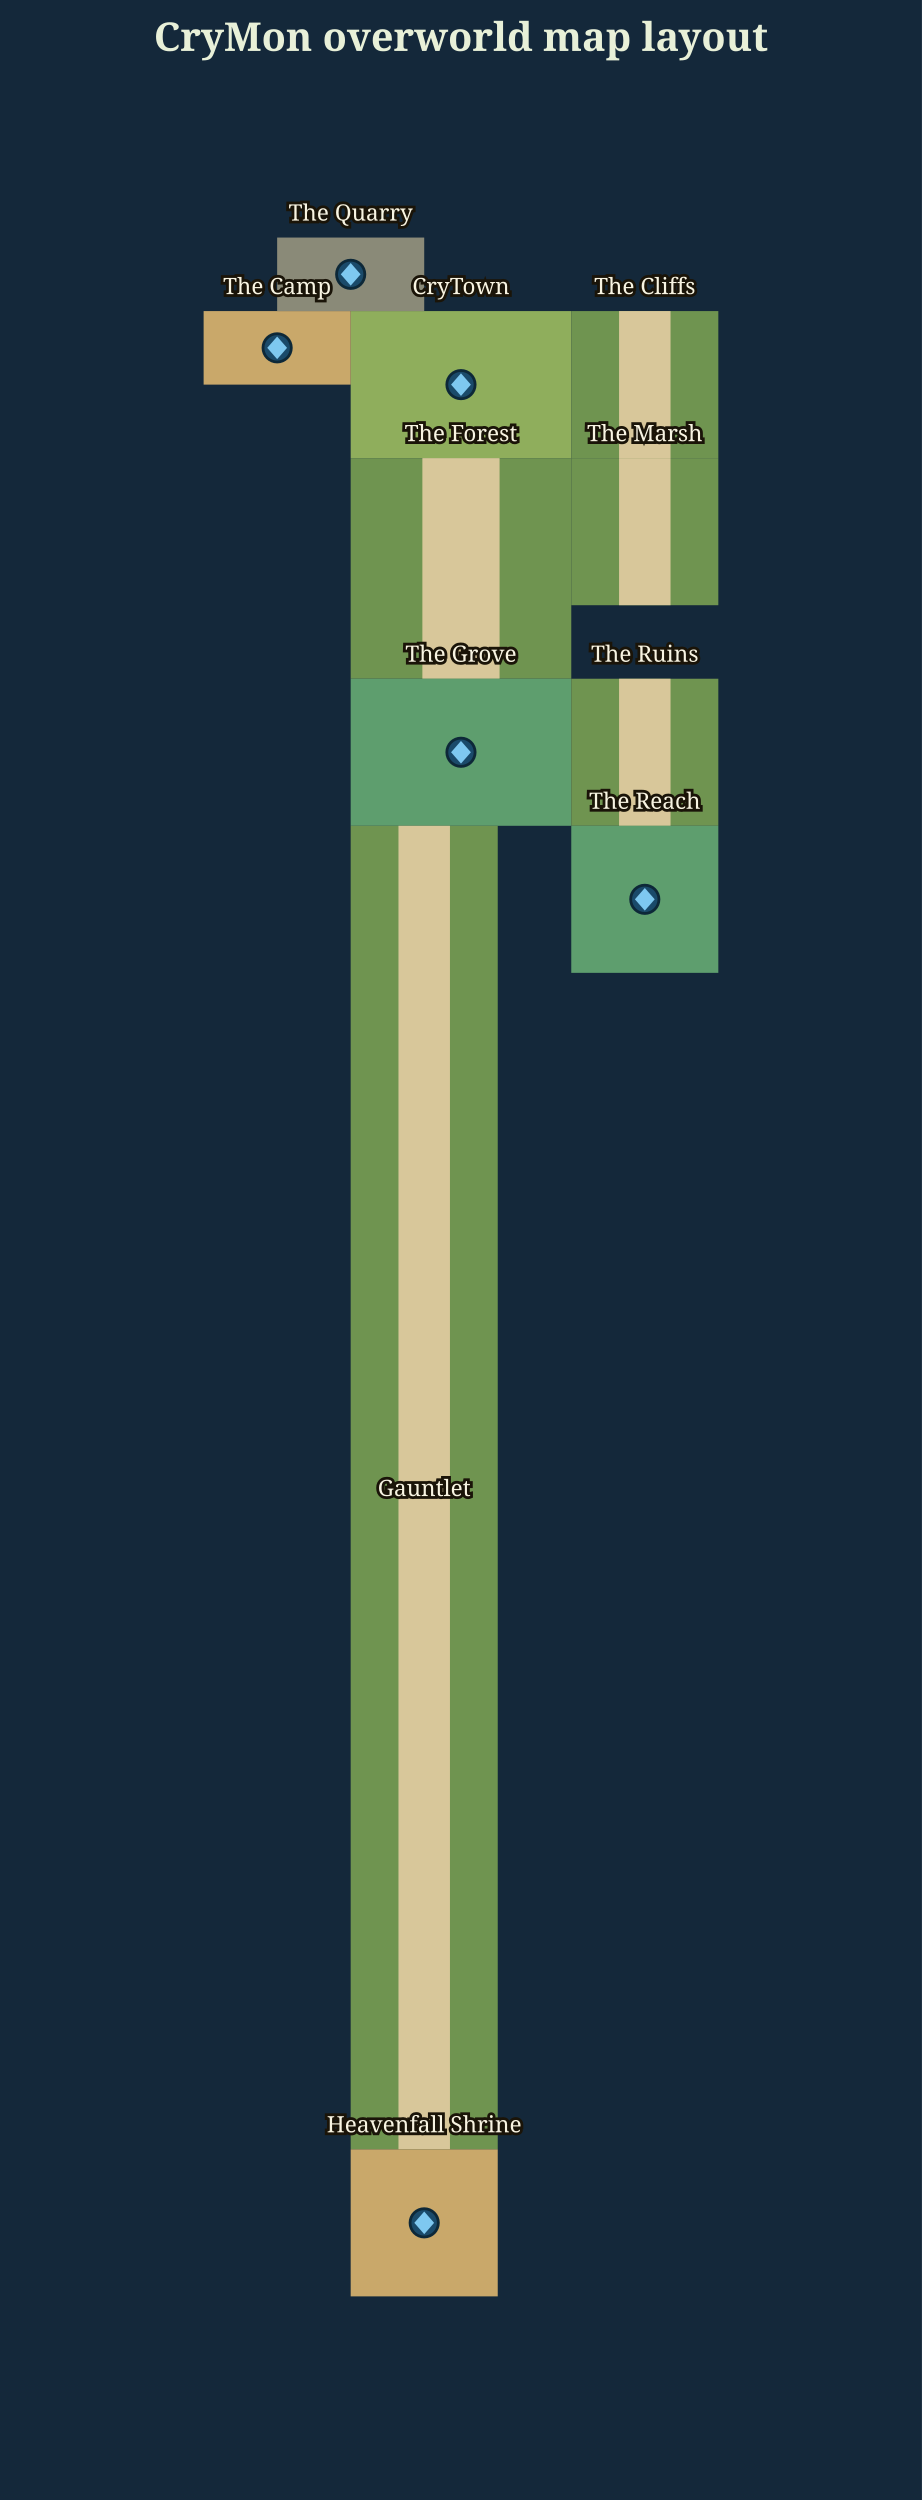
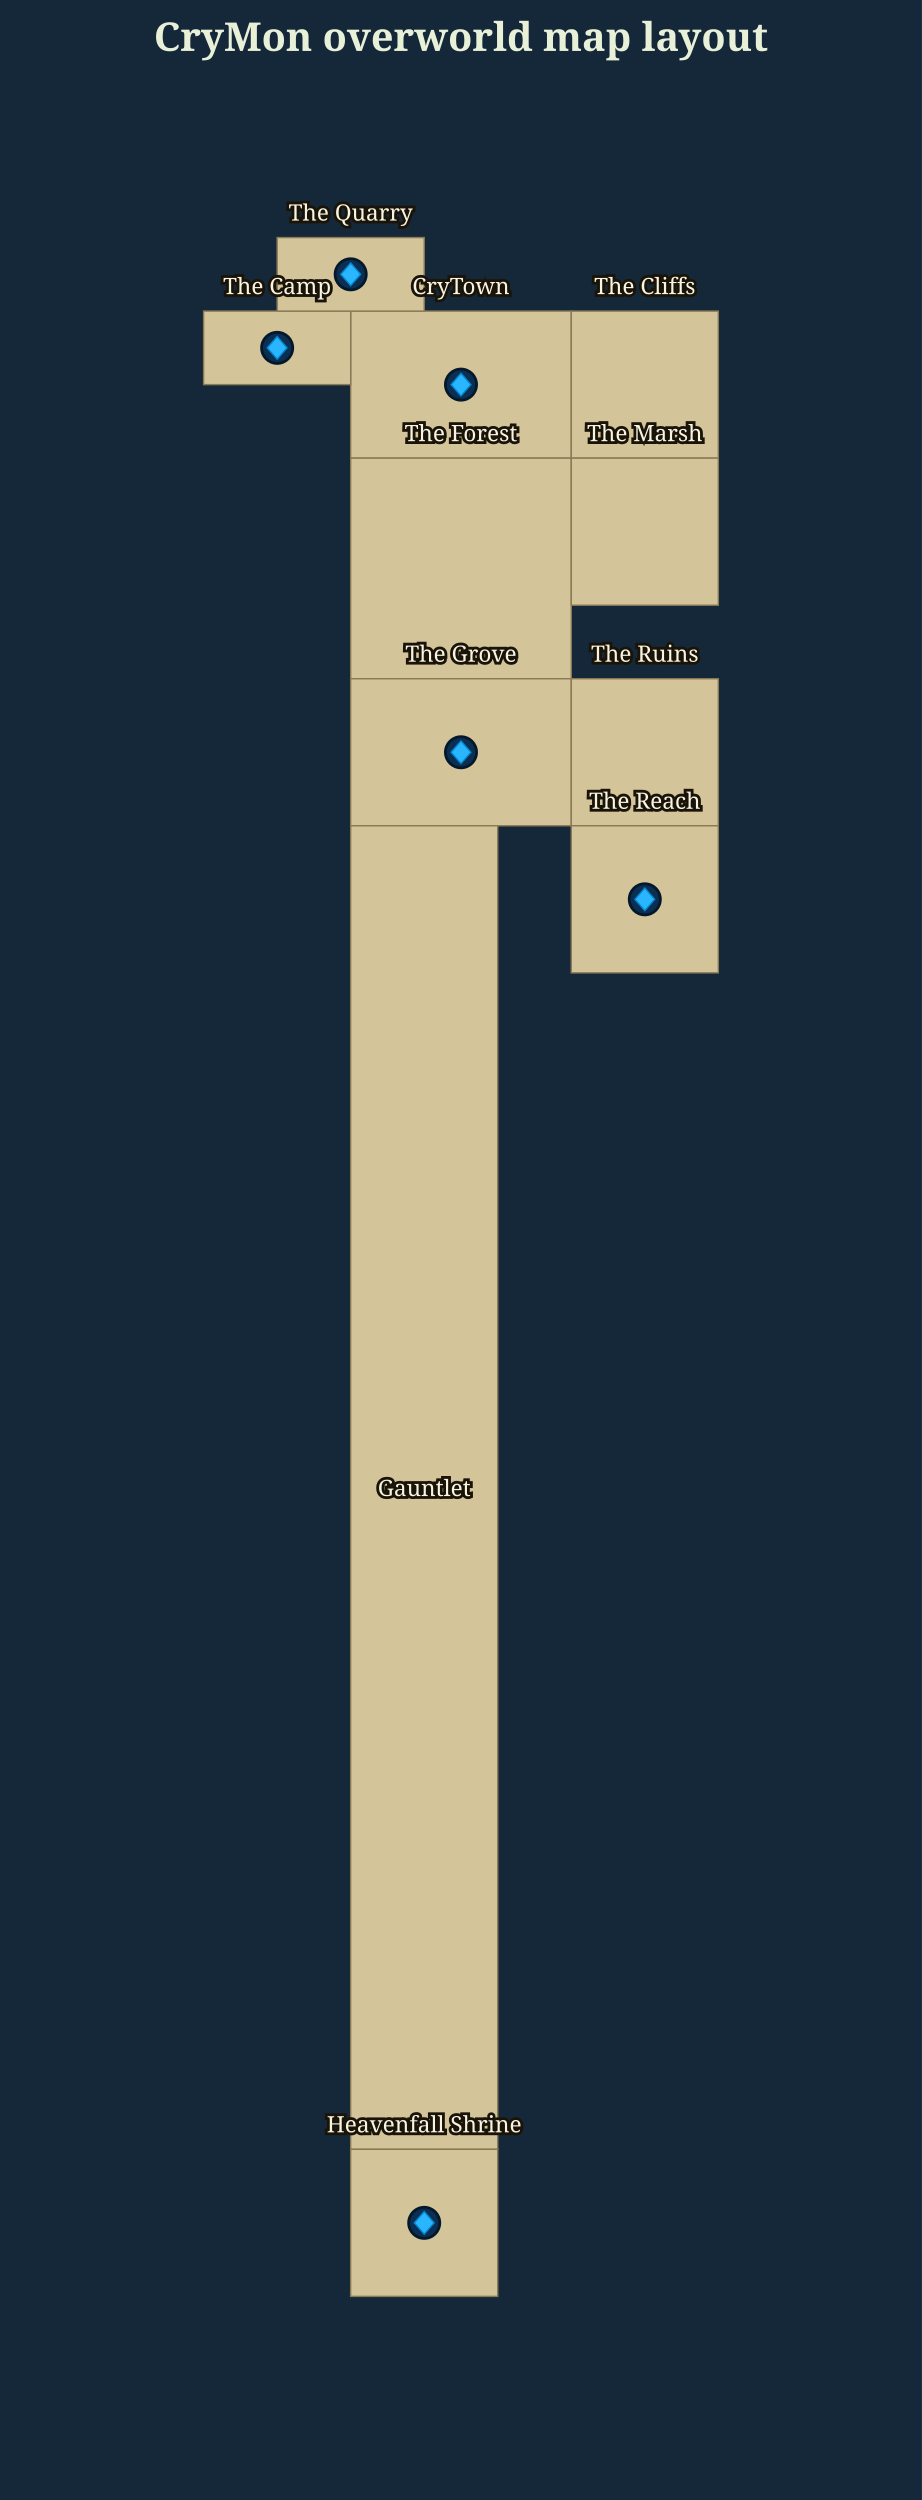
<svg xmlns="http://www.w3.org/2000/svg" width="326" height="884" viewBox="0 0 326 884">
  <rect width="100%" height="100%" fill="#14283a" />
  <text x="163" y="18" text-anchor="middle" fill="#e8f0d8" font-family="Georgia, serif" font-size="14" font-weight="bold">CryMon overworld map layout</text>
-   <rect x="124" y="110" width="78" height="52" fill="#8fae5c" />
-   <rect x="124" y="162" width="78" height="78" fill="#6f9450" />
-   <rect x="149.35" y="162" width="27.3" height="78" fill="#d8c79a" />
-   <rect x="72" y="110" width="52" height="26" fill="#c9a86a" />
-   <rect x="202" y="110" width="52" height="52" fill="#6f9450" />
-   <rect x="218.9" y="110" width="18.2" height="52" fill="#d8c79a" />
-   <rect x="124" y="240" width="78" height="52" fill="#5e9e6e" />
-   <rect x="202" y="162" width="52" height="52" fill="#6f9450" />
-   <rect x="218.9" y="162" width="18.2" height="52" fill="#d8c79a" />
-   <rect x="98" y="84" width="52" height="26" fill="#8a8a78" />
-   <rect x="202" y="240" width="52" height="52" fill="#6f9450" />
-   <rect x="218.9" y="240" width="18.2" height="52" fill="#d8c79a" />
-   <rect x="124" y="292" width="52" height="468" fill="#6f9450" />
-   <rect x="140.9" y="292" width="18.2" height="468" fill="#d8c79a" />
-   <rect x="202" y="292" width="52" height="52" fill="#5e9e6e" />
-   <rect x="124" y="760" width="52" height="52" fill="#c9a86a" />
+   <rect x="124" y="110" width="78" height="52" fill="#d4c49a" stroke="#8a7a55" stroke-width="0.5" />
+   <rect x="124" y="162" width="78" height="78" fill="#d4c49a" stroke="#8a7a55" stroke-width="0.5" />
+   <rect x="72" y="110" width="52" height="26" fill="#d4c49a" stroke="#8a7a55" stroke-width="0.5" />
+   <rect x="202" y="110" width="52" height="52" fill="#d4c49a" stroke="#8a7a55" stroke-width="0.5" />
+   <rect x="124" y="240" width="78" height="52" fill="#d4c49a" stroke="#8a7a55" stroke-width="0.5" />
+   <rect x="202" y="162" width="52" height="52" fill="#d4c49a" stroke="#8a7a55" stroke-width="0.5" />
+   <rect x="98" y="84" width="52" height="26" fill="#d4c49a" stroke="#8a7a55" stroke-width="0.5" />
+   <rect x="202" y="240" width="52" height="52" fill="#d4c49a" stroke="#8a7a55" stroke-width="0.5" />
+   <rect x="124" y="292" width="52" height="468" fill="#d4c49a" stroke="#8a7a55" stroke-width="0.5" />
+   <rect x="202" y="292" width="52" height="52" fill="#d4c49a" stroke="#8a7a55" stroke-width="0.5" />
+   <rect x="124" y="760" width="52" height="52" fill="#d4c49a" stroke="#8a7a55" stroke-width="0.5" />
  <text x="163" y="104" text-anchor="middle" fill="#f8f4e2" font-family="Georgia, serif" font-size="8" stroke="#1a1408" stroke-width="2" paint-order="stroke">CryTown</text>
-   <circle cx="163" cy="136" r="5" fill="#1a4a6a" stroke="#0d2838" stroke-width="1" />
-   <path d="M 163 132 L 166.5 136 L 163 140 L 159.5 136 Z" fill="#7ec8f0" />
+   <circle cx="163" cy="136" r="5.5" fill="#0a2f52" stroke="#04182b" stroke-width="1" />
+   <path d="M 163 132 L 166.5 136 L 163 140 L 159.5 136 Z" fill="#29b6ff" stroke="#0288d1" stroke-width="0.5" />
  <text x="163" y="156" text-anchor="middle" fill="#f8f4e2" font-family="Georgia, serif" font-size="8" stroke="#1a1408" stroke-width="2" paint-order="stroke">The Forest</text>
  <text x="98" y="104" text-anchor="middle" fill="#f8f4e2" font-family="Georgia, serif" font-size="8" stroke="#1a1408" stroke-width="2" paint-order="stroke">The Camp</text>
-   <circle cx="98" cy="123" r="5" fill="#1a4a6a" stroke="#0d2838" stroke-width="1" />
-   <path d="M 98 119 L 101.5 123 L 98 127 L 94.5 123 Z" fill="#7ec8f0" />
+   <circle cx="98" cy="123" r="5.5" fill="#0a2f52" stroke="#04182b" stroke-width="1" />
+   <path d="M 98 119 L 101.5 123 L 98 127 L 94.5 123 Z" fill="#29b6ff" stroke="#0288d1" stroke-width="0.5" />
  <text x="228" y="104" text-anchor="middle" fill="#f8f4e2" font-family="Georgia, serif" font-size="8" stroke="#1a1408" stroke-width="2" paint-order="stroke">The Cliffs</text>
  <text x="163" y="234" text-anchor="middle" fill="#f8f4e2" font-family="Georgia, serif" font-size="8" stroke="#1a1408" stroke-width="2" paint-order="stroke">The Grove</text>
-   <circle cx="163" cy="266" r="5" fill="#1a4a6a" stroke="#0d2838" stroke-width="1" />
-   <path d="M 163 262 L 166.5 266 L 163 270 L 159.5 266 Z" fill="#7ec8f0" />
+   <circle cx="163" cy="266" r="5.5" fill="#0a2f52" stroke="#04182b" stroke-width="1" />
+   <path d="M 163 262 L 166.5 266 L 163 270 L 159.5 266 Z" fill="#29b6ff" stroke="#0288d1" stroke-width="0.5" />
  <text x="228" y="156" text-anchor="middle" fill="#f8f4e2" font-family="Georgia, serif" font-size="8" stroke="#1a1408" stroke-width="2" paint-order="stroke">The Marsh</text>
  <text x="124" y="78" text-anchor="middle" fill="#f8f4e2" font-family="Georgia, serif" font-size="8" stroke="#1a1408" stroke-width="2" paint-order="stroke">The Quarry</text>
-   <circle cx="124" cy="97" r="5" fill="#1a4a6a" stroke="#0d2838" stroke-width="1" />
-   <path d="M 124 93 L 127.5 97 L 124 101 L 120.5 97 Z" fill="#7ec8f0" />
+   <circle cx="124" cy="97" r="5.5" fill="#0a2f52" stroke="#04182b" stroke-width="1" />
+   <path d="M 124 93 L 127.5 97 L 124 101 L 120.5 97 Z" fill="#29b6ff" stroke="#0288d1" stroke-width="0.5" />
  <text x="228" y="234" text-anchor="middle" fill="#f8f4e2" font-family="Georgia, serif" font-size="8" stroke="#1a1408" stroke-width="2" paint-order="stroke">The Ruins</text>
  <text x="150" y="529" text-anchor="middle" fill="#f8f4e2" font-family="Georgia, serif" font-size="8" stroke="#1a1408" stroke-width="2" paint-order="stroke">Gauntlet</text>
  <text x="228" y="286" text-anchor="middle" fill="#f8f4e2" font-family="Georgia, serif" font-size="8" stroke="#1a1408" stroke-width="2" paint-order="stroke">The Reach</text>
-   <circle cx="228" cy="318" r="5" fill="#1a4a6a" stroke="#0d2838" stroke-width="1" />
-   <path d="M 228 314 L 231.5 318 L 228 322 L 224.5 318 Z" fill="#7ec8f0" />
+   <circle cx="228" cy="318" r="5.5" fill="#0a2f52" stroke="#04182b" stroke-width="1" />
+   <path d="M 228 314 L 231.5 318 L 228 322 L 224.5 318 Z" fill="#29b6ff" stroke="#0288d1" stroke-width="0.5" />
  <text x="150" y="754" text-anchor="middle" fill="#f8f4e2" font-family="Georgia, serif" font-size="8" stroke="#1a1408" stroke-width="2" paint-order="stroke">Heavenfall Shrine</text>
-   <circle cx="150" cy="786" r="5" fill="#1a4a6a" stroke="#0d2838" stroke-width="1" />
-   <path d="M 150 782 L 153.5 786 L 150 790 L 146.5 786 Z" fill="#7ec8f0" />
+   <circle cx="150" cy="786" r="5.5" fill="#0a2f52" stroke="#04182b" stroke-width="1" />
+   <path d="M 150 782 L 153.5 786 L 150 790 L 146.5 786 Z" fill="#29b6ff" stroke="#0288d1" stroke-width="0.5" />
</svg>
